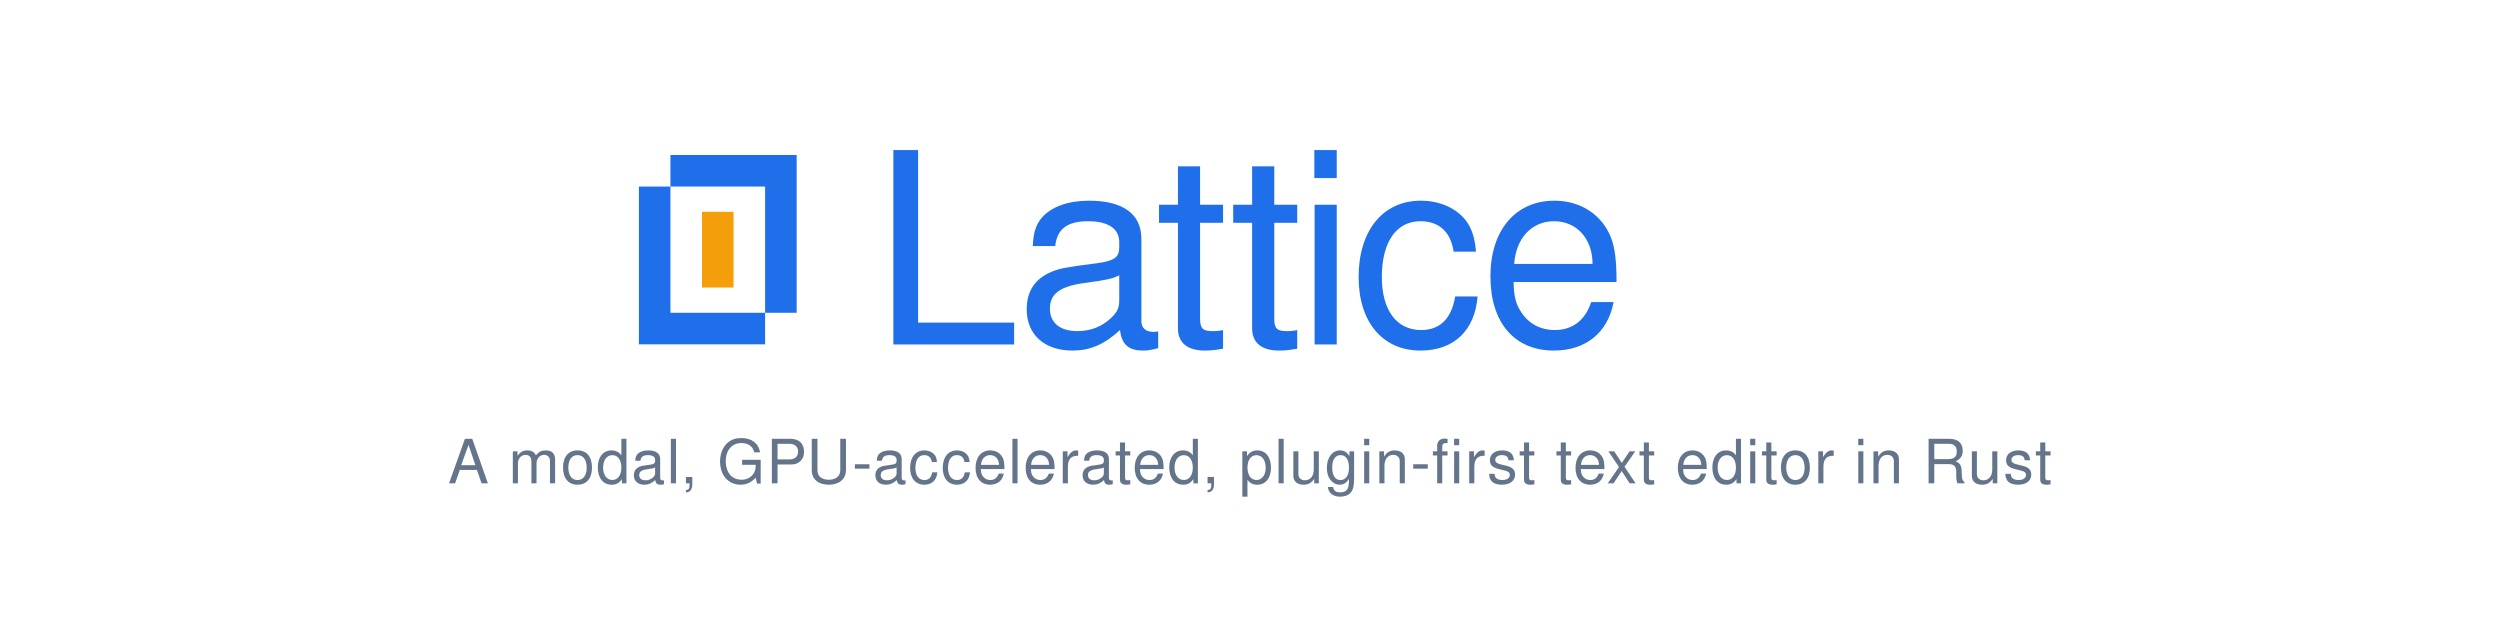
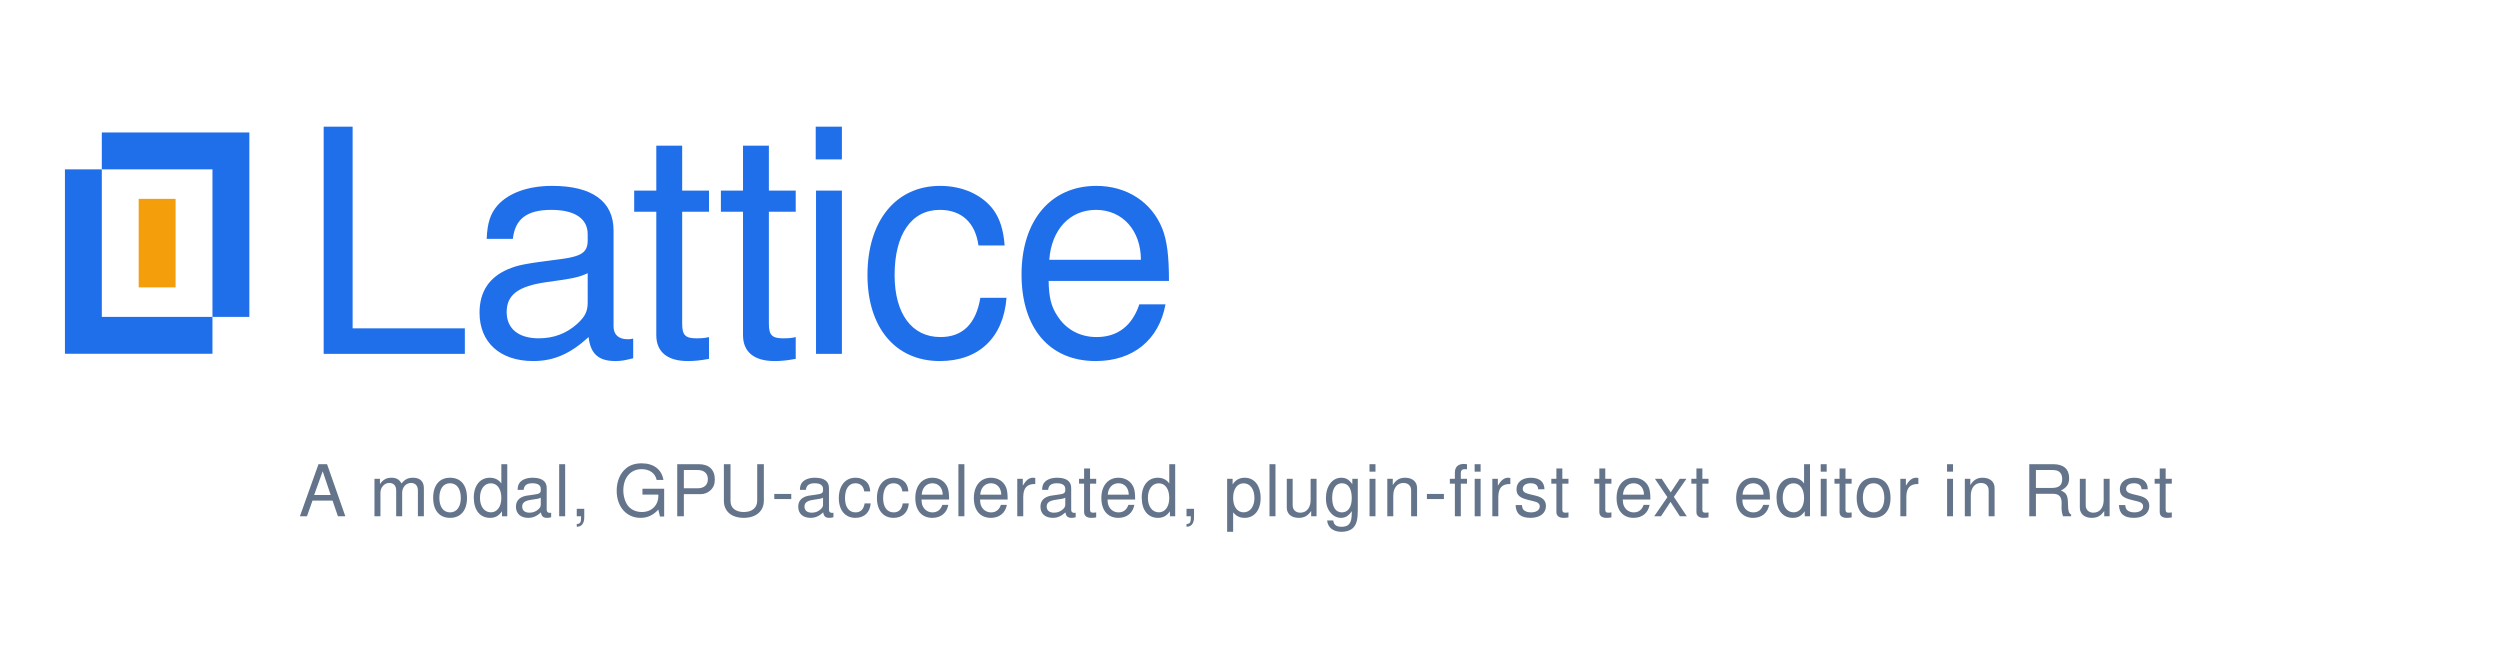
- <svg xmlns="http://www.w3.org/2000/svg" viewBox="0 0 900 225" role="img" aria-label="Lattice">
-   <g transform="translate(230, 55.8) scale(0.568)">
+ <svg xmlns="http://www.w3.org/2000/svg" viewBox="20 15 770 205" role="img" aria-label="Lattice">
+   <g transform="translate(40, 55.8) scale(0.568)">
    <path d="M 0 20 L 20 20 L 20 100 L 80 100 L 80 120 L 0 120 Z" fill="#1f6feb" />
    <path d="M 20 0 L 100 0 L 100 100 L 80 100 L 80 20 L 20 20 Z" fill="#1f6feb" />
    <rect x="40" y="36" width="20" height="48" fill="#f59e0b" />
  </g>
-   <text x="450" y="124" fill="#1f6feb" font-family="-apple-system, BlinkMacSystemFont, 'Segoe UI', Helvetica, Arial, sans-serif" font-size="96" font-weight="500" letter-spacing="-2" text-anchor="middle">Lattice</text>
-   <text x="450" y="174" fill="#64748b" font-family="-apple-system, BlinkMacSystemFont, 'Segoe UI', Helvetica, Arial, sans-serif" font-size="22" font-weight="400" letter-spacing="0.5" text-anchor="middle">A modal, GPU-accelerated, plugin-first text editor in Rust</text>
+   <text x="112" y="124" fill="#1f6feb" font-family="-apple-system, BlinkMacSystemFont, 'Segoe UI', Helvetica, Arial, sans-serif" font-size="96" font-weight="500" letter-spacing="-2">Lattice</text>
+   <text x="112" y="174" fill="#64748b" font-family="-apple-system, BlinkMacSystemFont, 'Segoe UI', Helvetica, Arial, sans-serif" font-size="22" font-weight="400" letter-spacing="0.5">A modal, GPU-accelerated, plugin-first text editor in Rust</text>
</svg>
